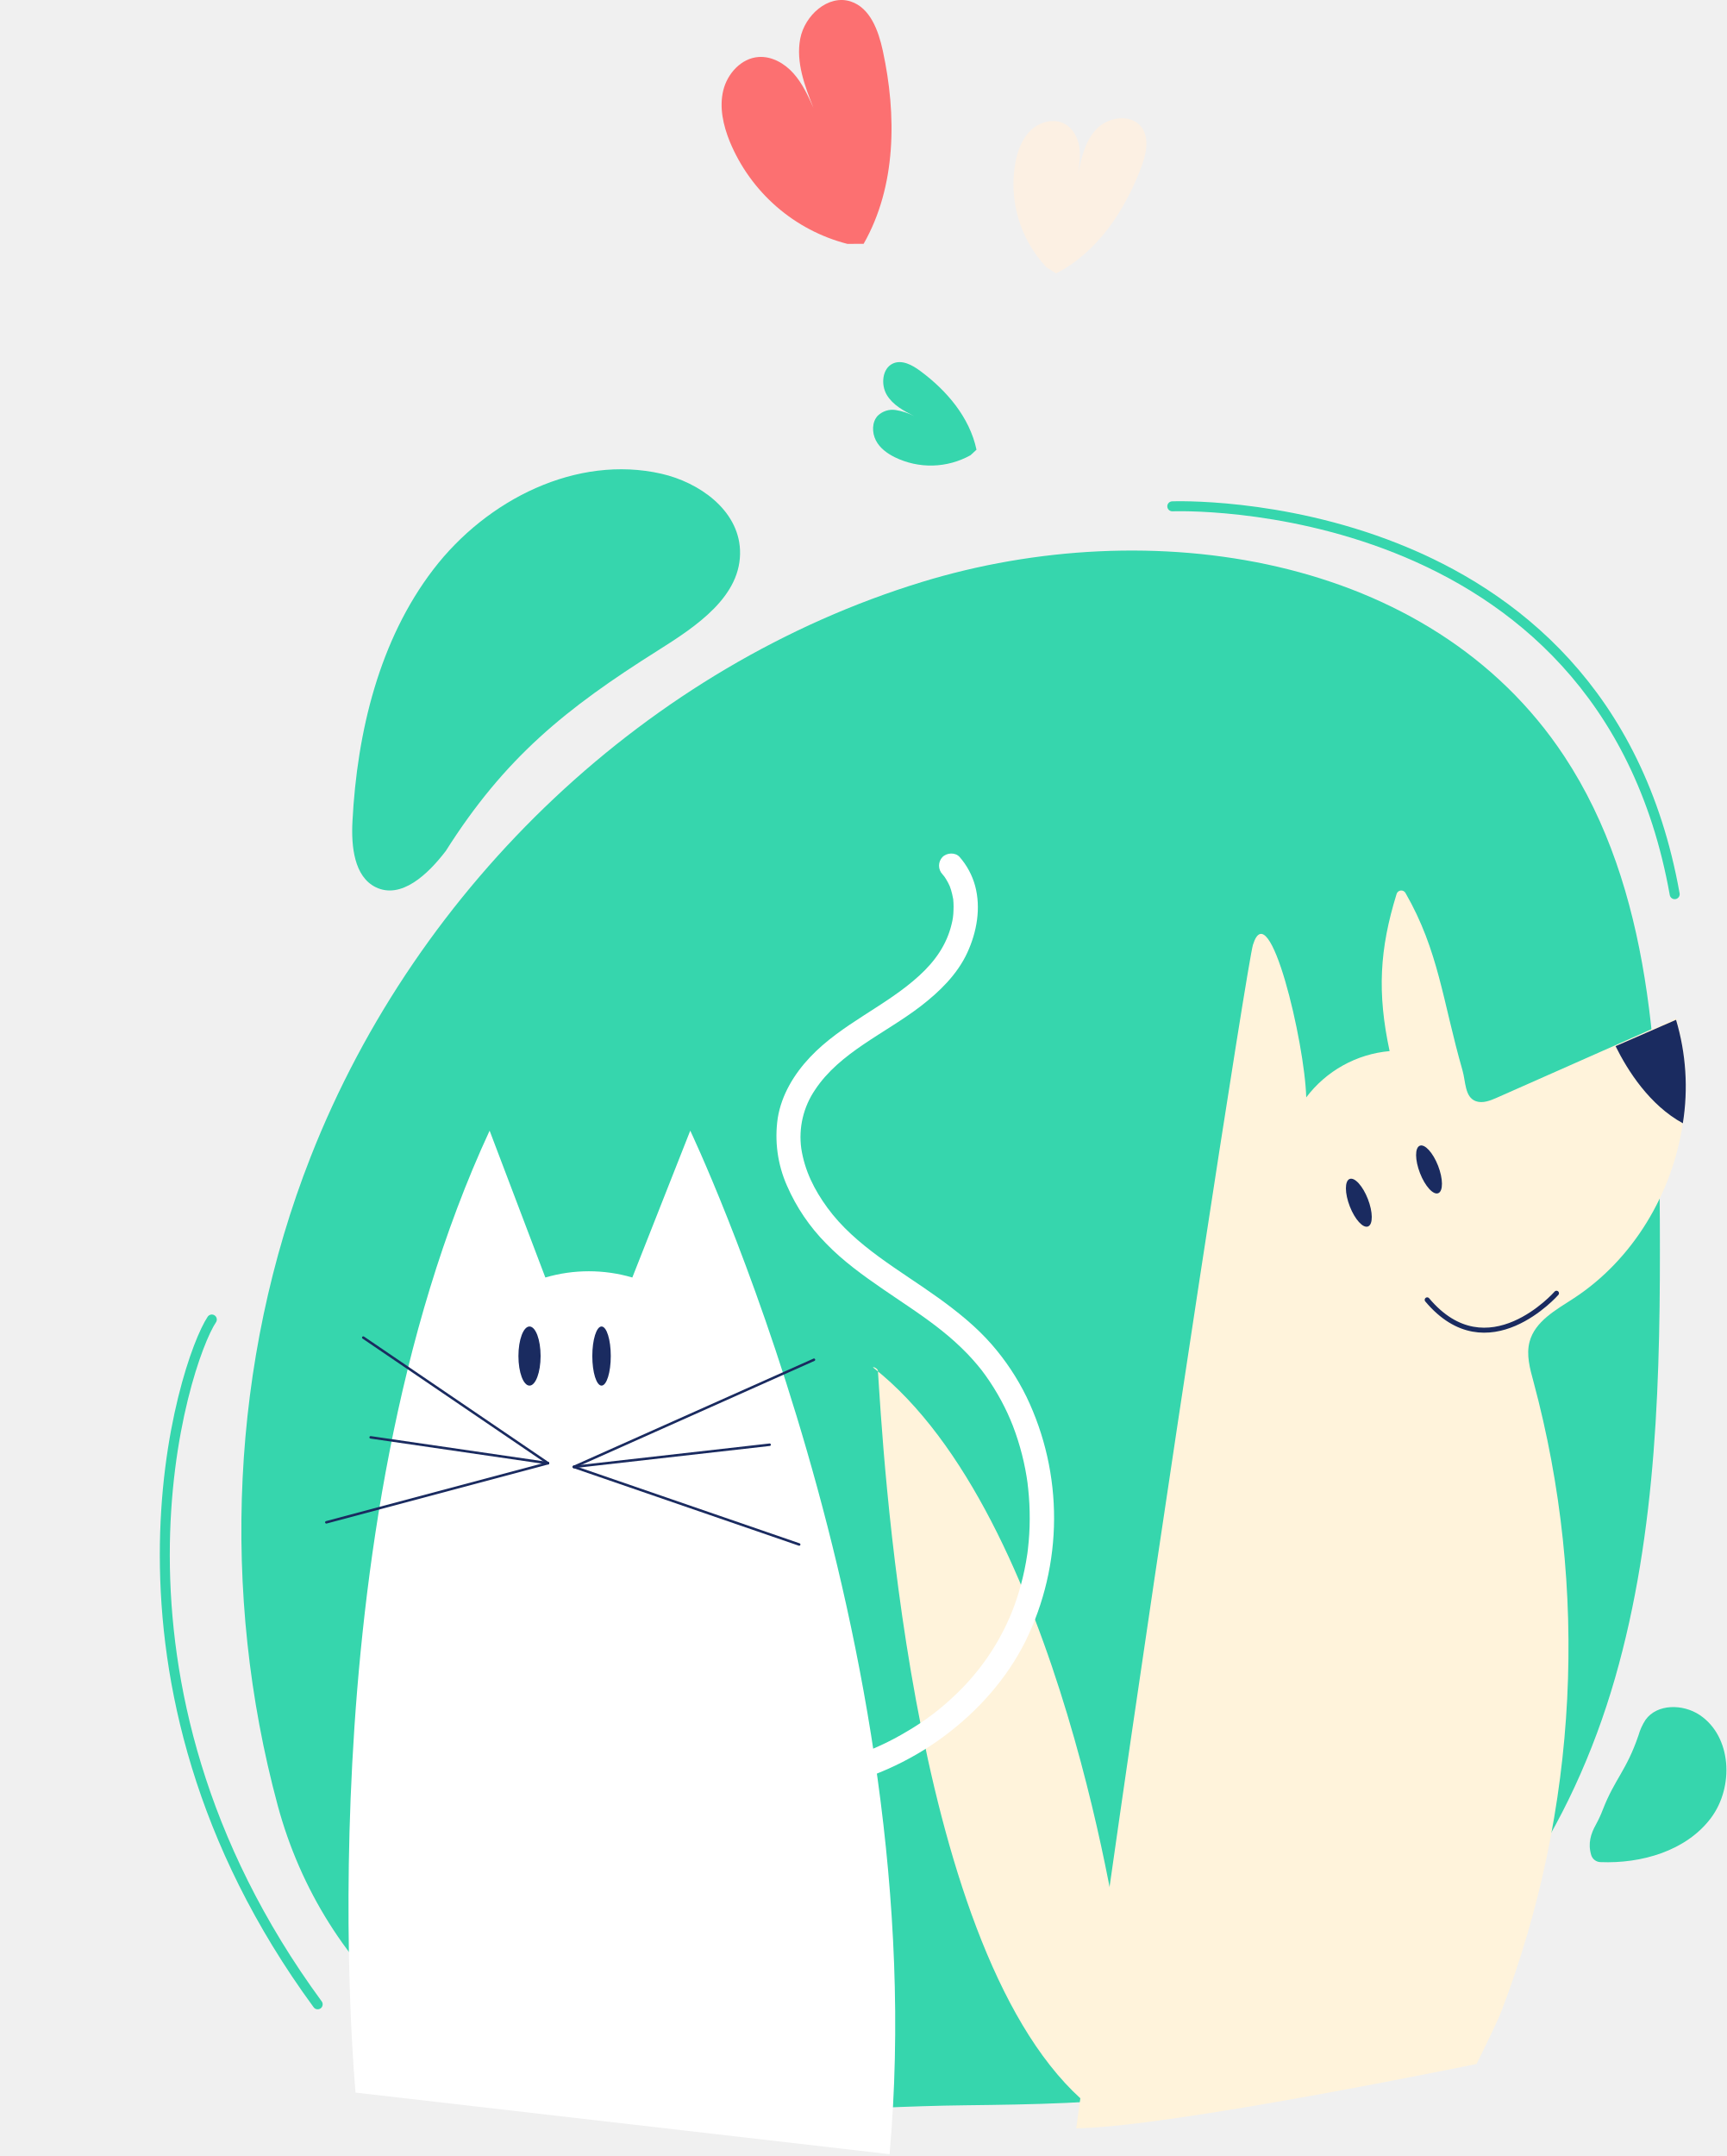
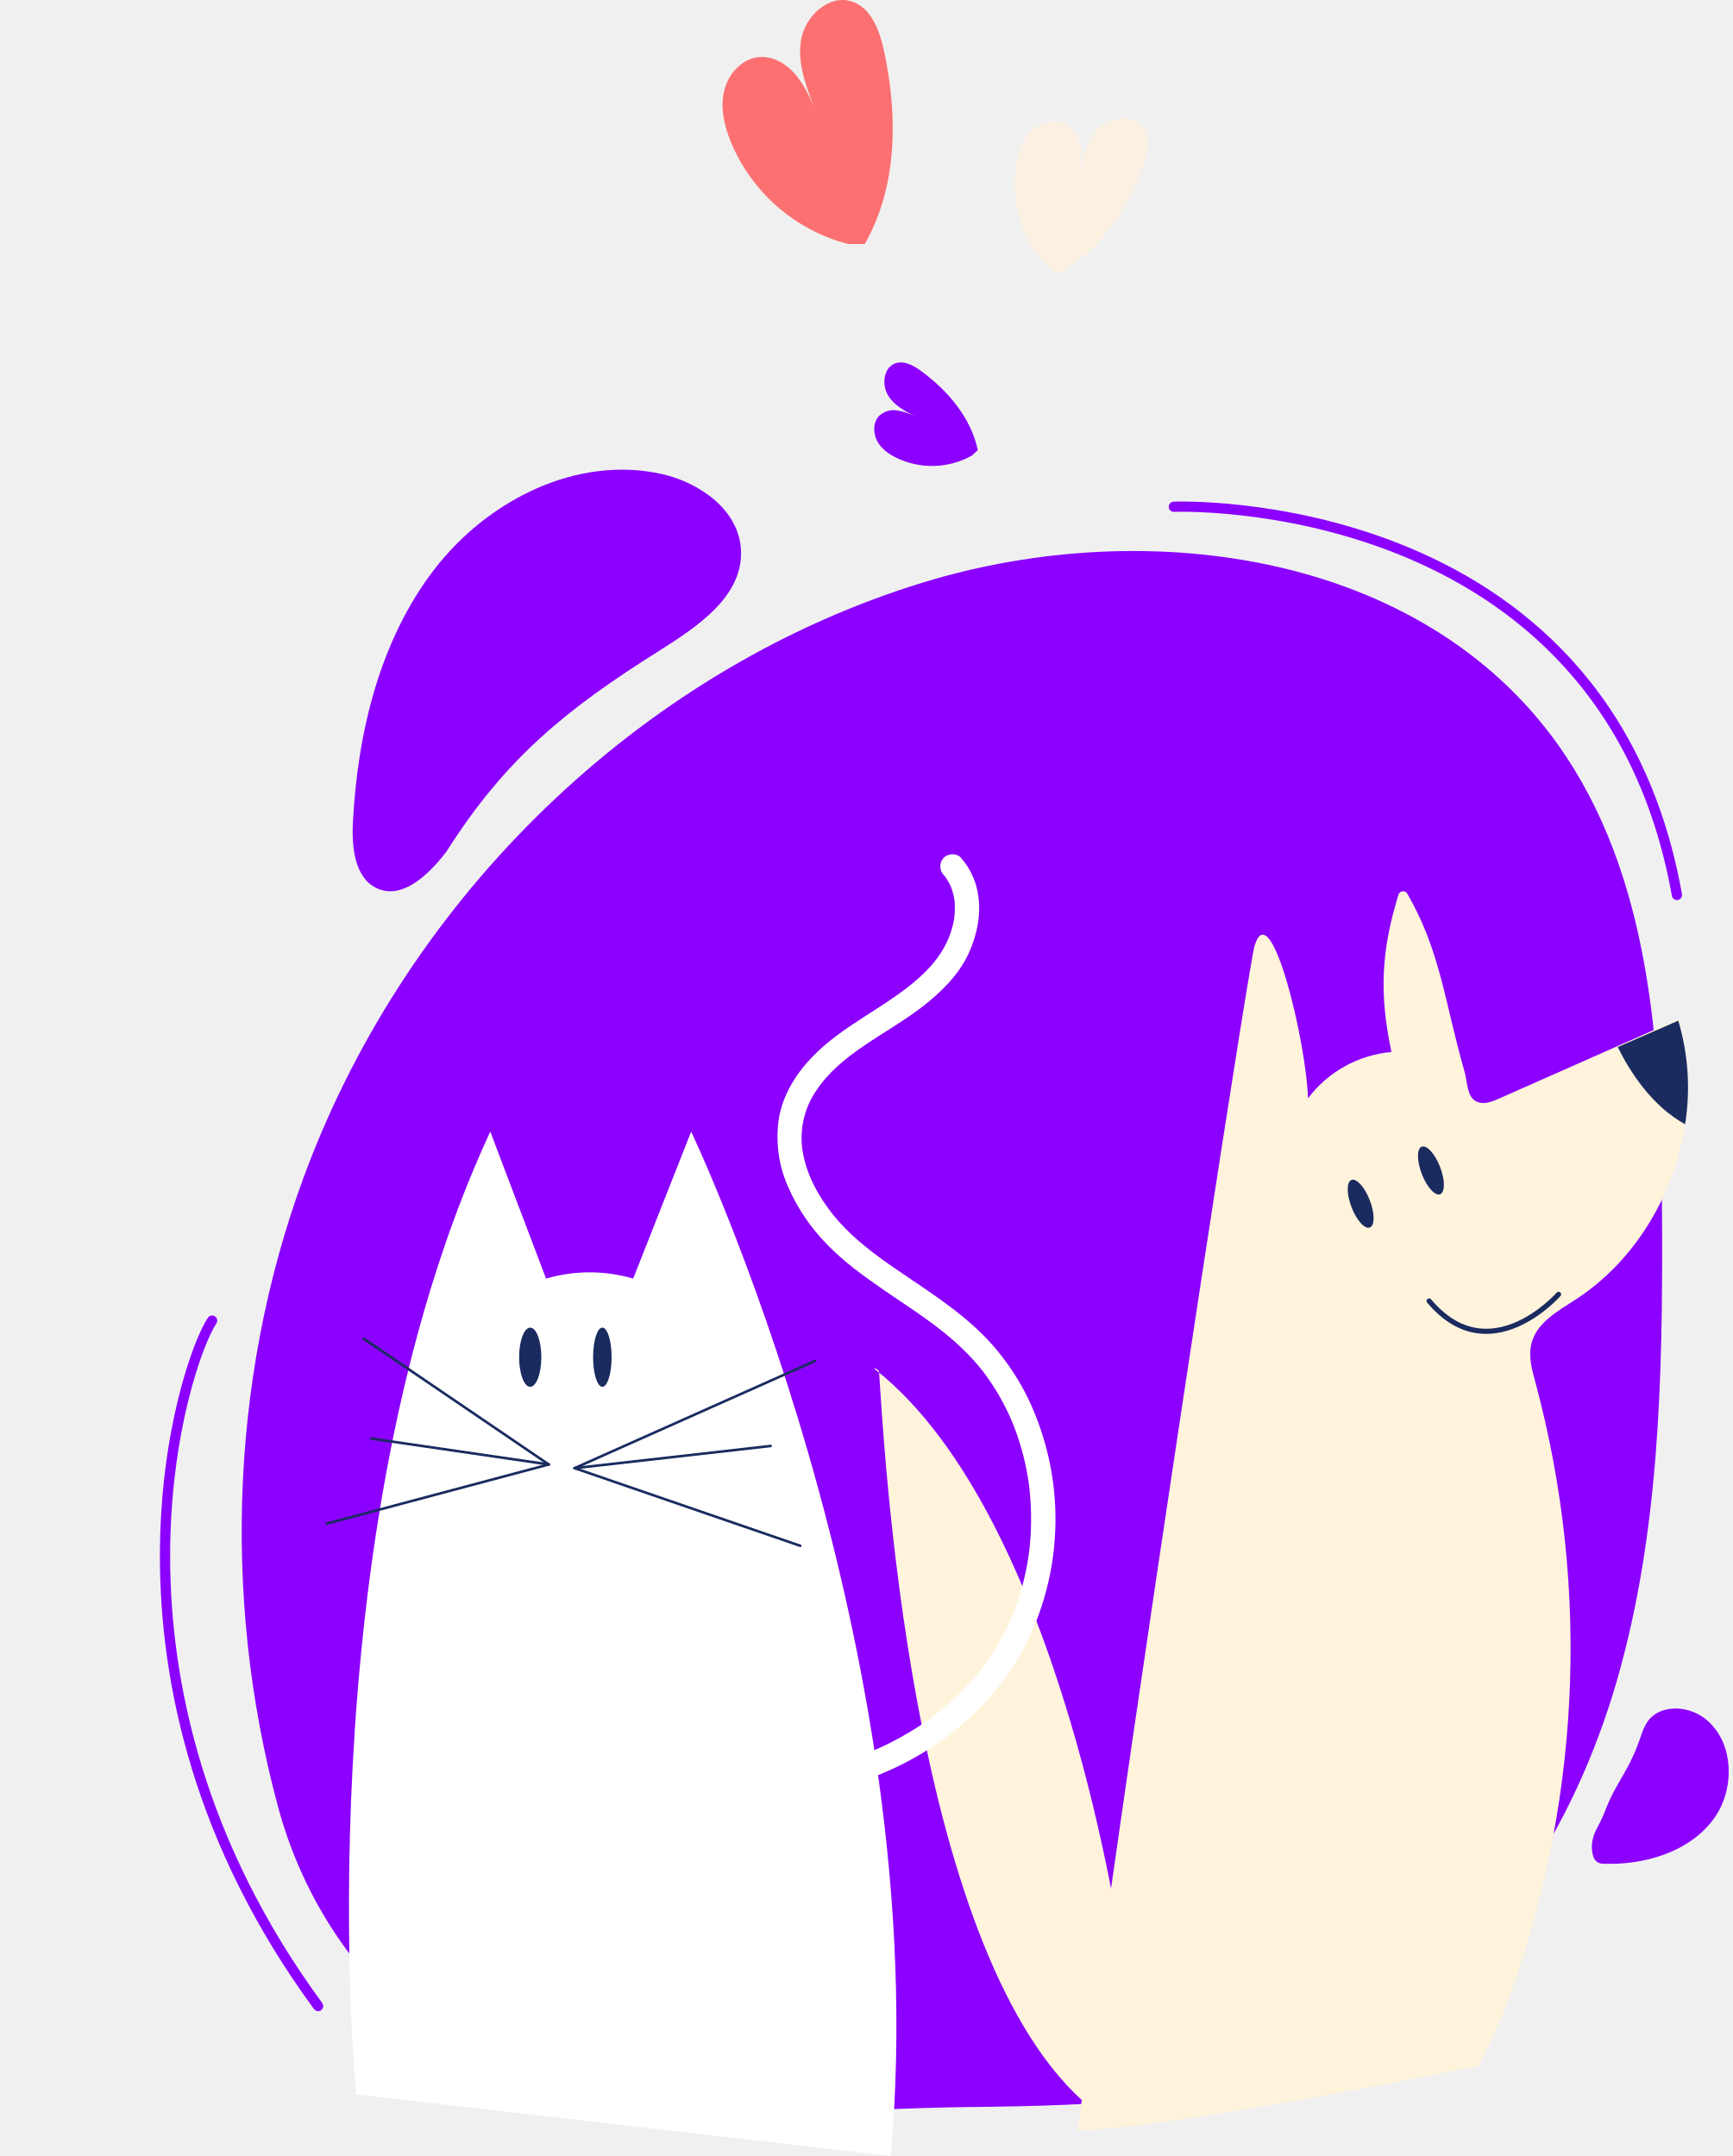
- <svg xmlns="http://www.w3.org/2000/svg" width="346" height="432" viewBox="0 0 346 432" fill="none">
-   <path d="M127.312 422.966C93.366 420.423 64.847 395.867 55.648 361.719C44.18 319.231 46.19 272.693 62.251 231.819C83.796 176.936 130.192 133.318 184.781 116.609C230.268 102.687 286.624 110.812 313.499 151.52C331.028 178.076 332.531 212.351 332.658 244.586C332.795 275.403 332.17 306.709 323.674 336.268C315.177 365.828 297.721 393.778 271.51 408.072C247.929 420.936 220.171 421.528 193.56 421.836C170.257 422.105 148.214 424.532 127.312 422.966Z" fill="#36D6AD" />
-   <path d="M89.284 170.602C101.174 151.792 113.39 141.965 131.895 130.311C139.525 125.503 148.733 119.435 148.309 110.158C147.943 102.14 140.095 96.646 132.563 94.925C115.633 91.068 97.615 100.022 86.827 114.123C76.039 128.223 71.564 146.612 70.638 164.603C70.375 169.568 70.969 175.64 75.298 177.767C80.397 180.272 85.774 175.17 89.284 170.582" fill="#36D6AD" />
-   <path d="M319.83 365.623C320.367 364.648 320.835 363.637 321.231 362.597C323.613 356.458 325.985 354.751 328.372 347.726C328.685 346.623 329.162 345.572 329.787 344.608C332.125 341.349 337.299 341.403 340.642 343.635C347.094 347.941 347.553 358.054 342.911 364.261C337.957 370.877 328.948 373.45 320.748 373.114C320.336 373.1 319.938 372.96 319.61 372.711C319.281 372.463 319.038 372.12 318.913 371.728C318.195 369.349 318.835 367.418 319.83 365.623Z" fill="#36D6AD" />
-   <path d="M337.263 225.107C335.163 239.14 327.285 252.402 315.382 260.156C311.832 262.461 307.631 264.751 306.547 268.857C305.852 271.46 306.62 274.228 307.325 276.806C318.527 318.46 316.292 362.607 300.94 402.905C299.914 405.561 295.927 413.554 295.927 413.554C295.927 413.554 234.368 426.25 215.696 426.45L216.523 420.376L217.447 413.54C218.862 403.012 220.539 390.927 222.392 377.949C233.333 301.084 250.04 192.739 251.115 189.306C254.377 178.828 261.501 208.911 261.788 219.887C263.774 217.255 266.287 215.07 269.166 213.472C272.044 211.874 275.224 210.899 278.5 210.61C275.991 198.921 276.482 190.175 279.9 179.126C279.955 178.942 280.062 178.778 280.209 178.655C280.355 178.532 280.534 178.455 280.724 178.434C280.914 178.412 281.106 178.448 281.276 178.535C281.446 178.623 281.586 178.758 281.68 178.925C288.347 190.503 289.134 200.62 293.102 214.453C293.768 216.762 293.54 219.824 295.786 220.649C297.157 221.137 298.67 220.537 300.002 219.946L323.828 209.399C327.857 207.622 331.89 205.831 335.926 204.028C337.919 210.868 338.376 218.068 337.263 225.107Z" fill="#FFF3DB" />
-   <path d="M224.58 390.941C224.58 390.941 212.664 303.69 175.086 274.085C174.594 273.71 175.908 274.085 175.947 274.67C176.867 287.872 181.853 389.002 216.616 420.527L224.58 390.941Z" fill="#FFF3DB" />
-   <path d="M337.27 225.071C330.598 221.427 326.2 214.509 323.789 209.622C327.825 207.874 331.864 206.114 335.906 204.341C337.912 211.066 338.377 218.147 337.27 225.071Z" fill="#1A2B60" />
-   <path d="M274.143 240.246C275.168 242.872 275.188 245.332 274.186 245.742C273.184 246.152 271.543 244.351 270.522 241.73C269.502 239.109 269.478 236.644 270.479 236.234C271.481 235.824 273.122 237.62 274.143 240.246Z" fill="#1A2B60" />
-   <path d="M288.215 233.585C289.235 236.207 289.254 238.669 288.253 239.079C287.251 239.489 285.61 237.692 284.59 235.064C283.569 232.437 283.545 229.975 284.547 229.57C285.548 229.165 287.189 230.957 288.215 233.585Z" fill="#1A2B60" />
-   <path d="M311.944 259.128C311.944 259.128 298.145 274.866 286.031 260.451" stroke="#1A2B60" stroke-miterlimit="10" stroke-linecap="round" />
-   <path d="M71.262 419.295C71.262 419.295 60.531 307.603 98.127 226.552L109.296 255.976C114.987 254.305 121.037 254.305 126.728 255.976L138.337 226.552C138.337 226.552 187.428 329.488 178.283 431.633L71.262 419.295Z" fill="white" />
-   <path d="M108.344 271.714C108.344 274.988 107.35 277.637 106.122 277.637C104.895 277.637 103.901 274.988 103.901 271.714C103.901 268.44 104.895 265.791 106.122 265.791C107.35 265.791 108.344 268.426 108.344 271.714Z" fill="#1A2B60" />
-   <path d="M122.41 271.714C122.41 274.988 121.581 277.637 120.559 277.637C119.536 277.637 118.708 274.988 118.708 271.714C118.708 268.44 119.536 265.791 120.559 265.791C121.581 265.791 122.41 268.426 122.41 271.714Z" fill="#1A2B60" />
-   <path d="M109.824 293.184L72.806 268.012" stroke="#1A2B60" stroke-width="0.5" stroke-miterlimit="10" stroke-linecap="round" />
-   <path d="M109.824 293.185L65.402 305.03" stroke="#1A2B60" stroke-width="0.5" stroke-miterlimit="10" stroke-linecap="round" />
-   <path d="M109.824 293.185L74.286 288.002" stroke="#1A2B60" stroke-width="0.5" stroke-miterlimit="10" stroke-linecap="round" />
-   <path d="M115.007 293.925L163.131 272.454" stroke="#1A2B60" stroke-width="0.5" stroke-miterlimit="10" stroke-linecap="round" />
-   <path d="M115.007 293.925L160.169 309.472" stroke="#1A2B60" stroke-width="0.5" stroke-miterlimit="10" stroke-linecap="round" />
-   <path d="M115.007 293.925L154.246 289.482" stroke="#1A2B60" stroke-width="0.5" stroke-miterlimit="10" stroke-linecap="round" />
-   <path d="M140.455 358.597C157.174 362.023 175.322 358.157 189.084 347.983C195.892 342.942 201.727 336.468 205.535 328.824C209.264 321.219 211.22 312.858 211.254 304.377C211.287 295.897 209.398 287.521 205.73 279.886C203.877 276.104 201.539 272.583 198.776 269.413C195.639 265.816 191.895 262.817 188.038 260.042C180.35 254.507 171.432 249.701 165.805 241.974C163.17 238.357 161.268 234.55 160.587 230.121C160.022 225.997 161.005 221.81 163.345 218.376C168.305 210.85 177.389 207.091 184.493 201.635C188.267 198.733 191.836 195.273 193.859 190.898C195.77 186.748 196.626 181.976 195.43 177.494C194.845 175.358 193.784 173.385 192.328 171.724C191.472 170.745 189.77 170.838 188.889 171.724C188.445 172.189 188.197 172.809 188.197 173.454C188.197 174.099 188.445 174.719 188.889 175.184C189.157 175.474 189.392 175.792 189.59 176.133C189.858 176.563 190.097 177.011 190.305 177.474C190.168 177.166 190.339 177.548 190.353 177.592C190.441 177.827 190.523 178.081 190.601 178.306C190.771 178.873 190.907 179.45 191.01 180.034C191.151 180.822 191.01 179.603 191.053 180.401C191.053 180.572 191.083 180.743 191.092 180.89C191.119 181.408 191.119 181.928 191.092 182.446C191.077 183.373 190.949 184.295 190.713 185.192C189.74 189.263 187.435 192.562 184.255 195.469C177.573 201.61 168.694 205.104 162.343 211.833C159.163 215.205 156.624 219.37 155.875 224.019C155.198 228.629 155.84 233.338 157.728 237.594C159.604 241.896 162.256 245.812 165.548 249.143C168.952 252.677 173.002 255.584 177.034 258.358C181.065 261.133 185.067 263.663 188.821 266.678C190.624 268.114 192.333 269.665 193.937 271.322C194.586 272 195.213 272.7 195.819 273.421C196.563 274.302 196.874 274.708 197.477 275.545C198.666 277.2 199.744 278.931 200.706 280.728C201.572 282.34 202.338 284.003 203.002 285.71C204.442 289.465 205.437 293.377 205.968 297.366C205.919 297.004 205.968 297.43 205.968 297.484C205.997 297.738 206.031 297.973 206.06 298.252C206.114 298.742 206.162 299.275 206.201 299.789C206.286 300.817 206.338 301.848 206.357 302.882C206.405 304.861 206.343 306.841 206.172 308.813C206.128 309.302 206.075 309.841 206.017 310.355C205.987 310.609 205.958 310.844 205.924 311.123C205.978 310.731 205.9 311.275 205.89 311.368C205.735 312.431 205.547 313.488 205.326 314.539C204.925 316.473 204.415 318.383 203.799 320.26C203.502 321.16 203.182 322.046 202.827 322.927C202.472 323.807 202.228 324.395 201.747 325.408C199.198 330.817 195.652 335.689 191.297 339.766C188.421 342.515 185.233 344.913 181.799 346.911C178.402 348.958 174.794 350.626 171.038 351.888C163.427 354.504 155.352 355.463 147.346 354.702C145.471 354.534 143.609 354.253 141.768 353.86C141.147 353.703 140.49 353.793 139.933 354.111C139.376 354.429 138.962 354.951 138.777 355.568C138.447 356.777 139.181 358.313 140.474 358.578L140.455 358.597Z" fill="white" />
-   <path d="M234.945 101.452C234.945 101.452 321.153 97.964 335.635 179.168" stroke="#36D6AD" stroke-width="2" stroke-miterlimit="10" stroke-linecap="round" />
-   <path d="M169.82 48.864C164.579 47.519 159.72 44.966 155.63 41.406C151.539 37.847 148.328 33.379 146.252 28.355C144.944 25.12 144.133 21.531 144.948 18.138C145.764 14.745 148.561 11.667 152.023 11.421C154.684 11.23 157.248 12.703 159.025 14.701C160.802 16.699 161.954 19.184 163.033 21.624C161.276 17.205 159.493 12.467 160.372 7.783C161.251 3.099 165.982 -1.178 170.494 0.295C174.4 1.567 176.045 6.114 176.919 10.115C179.737 23.092 179.649 37.34 173.082 48.859" fill="#FC7071" />
-   <path d="M209.702 53.538C207.095 50.758 205.178 47.414 204.102 43.772C203.027 40.13 202.822 36.29 203.504 32.556C203.958 30.161 204.843 27.751 206.622 26.071C208.402 24.392 211.244 23.652 213.394 24.823C215.05 25.724 216.014 27.56 216.305 29.407C216.597 31.253 216.305 33.139 216.053 34.985C216.696 31.723 217.437 28.275 219.75 25.861C222.064 23.446 226.502 22.746 228.647 25.322C230.476 27.546 229.73 30.842 228.717 33.531C225.44 42.209 219.958 50.531 211.654 54.787" fill="#FCF0E3" />
-   <path d="M194.508 91.214C192.181 92.503 189.598 93.211 186.963 93.28C184.327 93.35 181.713 92.779 179.326 91.613C177.802 90.854 176.335 89.794 175.54 88.246C174.745 86.698 174.726 84.598 175.895 83.317C176.372 82.855 176.943 82.511 177.564 82.31C178.186 82.109 178.843 82.055 179.487 82.153C180.773 82.359 182.021 82.768 183.188 83.366C181.115 82.311 178.929 81.158 177.717 79.107C176.506 77.056 176.813 73.847 178.919 72.856C180.736 71.999 182.819 73.127 184.442 74.335C189.691 78.215 194.314 83.563 195.706 90.109" fill="#36D6AD" />
-   <path d="M42.452 264.393C36.844 272.786 15.861 336.436 63.668 401.609" stroke="#36D6AD" stroke-width="2" stroke-miterlimit="10" stroke-linecap="round" />
+ <svg xmlns="http://www.w3.org/2000/svg" width="339" height="422" viewBox="0 0 339 422" fill="none">
+   <path d="M124.473 413.526C91.284 411.039 63.401 387.032 54.407 353.646C43.195 312.106 45.161 266.606 60.863 226.645C81.928 172.986 127.288 130.342 180.658 114.005C225.131 100.395 280.229 108.338 306.504 148.137C323.642 174.101 325.112 207.611 325.236 239.127C325.369 269.256 324.758 299.863 316.452 328.763C308.145 357.663 291.079 384.99 265.452 398.964C242.398 411.542 215.259 412.12 189.242 412.422C166.459 412.685 144.908 415.057 124.473 413.526Z" fill="#8B00FF" />
+   <path d="M87.291 166.796C98.915 148.405 110.859 138.798 128.951 127.403C136.41 122.703 145.413 116.771 144.998 107.7C144.641 99.861 136.968 94.49 129.604 92.808C113.051 89.037 95.436 97.791 84.889 111.577C74.341 125.362 69.966 143.34 69.061 160.931C68.803 165.785 69.385 171.721 73.617 173.801C78.602 176.249 83.859 171.261 87.291 166.776" fill="#8B00FF" />
+   <path d="M312.694 357.465C313.219 356.512 313.676 355.523 314.063 354.507C316.392 348.505 318.711 346.835 321.044 339.968C321.351 338.889 321.817 337.861 322.428 336.919C324.714 333.733 329.772 333.785 333.041 335.968C339.349 340.177 339.798 350.065 335.26 356.133C330.416 362.601 321.607 365.117 313.591 364.789C313.188 364.776 312.799 364.638 312.478 364.395C312.157 364.153 311.919 363.817 311.797 363.434C311.095 361.108 311.72 359.22 312.694 357.465Z" fill="#8B00FF" />
+   <path d="M329.738 220.084C327.684 233.804 319.983 246.77 308.345 254.351C304.874 256.604 300.767 258.843 299.707 262.858C299.027 265.402 299.778 268.109 300.468 270.629C311.42 311.353 309.235 354.516 294.226 393.914C293.222 396.511 289.324 404.326 289.324 404.326C289.324 404.326 229.139 416.738 210.884 416.933L211.692 410.995L212.595 404.311C213.979 394.019 215.619 382.204 217.43 369.515C228.126 294.365 244.461 188.438 245.512 185.082C248.702 174.837 255.666 204.249 255.947 214.981C257.889 212.407 260.346 210.27 263.16 208.708C265.974 207.146 269.083 206.193 272.286 205.91C269.833 194.482 270.313 185.932 273.655 175.129C273.708 174.949 273.813 174.789 273.956 174.669C274.1 174.548 274.275 174.473 274.461 174.452C274.646 174.431 274.834 174.466 275 174.551C275.166 174.637 275.304 174.77 275.395 174.933C281.913 186.252 282.683 196.143 286.562 209.667C287.213 211.925 286.99 214.919 289.186 215.725C290.527 216.203 292.005 215.616 293.308 215.038L316.602 204.727C320.542 202.989 324.485 201.238 328.43 199.475C330.379 206.163 330.826 213.202 329.738 220.084Z" fill="#FFF3DB" />
+   <path d="M219.569 382.217C219.569 382.217 207.919 296.913 171.179 267.968C170.698 267.602 171.983 267.968 172.021 268.54C172.921 281.448 177.796 380.321 211.783 411.142L219.569 382.217Z" fill="#FFF3DB" />
+   <path d="M329.745 220.048C323.222 216.485 318.922 209.722 316.565 204.943C320.511 203.235 324.46 201.514 328.412 199.78C330.373 206.356 330.828 213.278 329.745 220.048Z" fill="#1A2B60" />
+   <path d="M268.027 234.885C269.03 237.452 269.048 239.857 268.069 240.258C267.09 240.659 265.485 238.898 264.487 236.336C263.489 233.773 263.466 231.363 264.445 230.962C265.425 230.561 267.029 232.318 268.027 234.885Z" fill="#1A2B60" />
+   <path d="M281.784 228.372C282.782 230.936 282.801 233.342 281.821 233.744C280.842 234.145 279.238 232.387 278.24 229.818C277.242 227.249 277.219 224.843 278.198 224.447C279.177 224.05 280.782 225.803 281.784 228.372Z" fill="#1A2B60" />
+   <path d="M304.983 253.345C304.983 253.345 291.492 268.731 279.648 254.638" stroke="#1A2B60" stroke-miterlimit="10" stroke-linecap="round" />
+   <path d="M69.671 409.938C69.671 409.938 59.181 300.739 95.937 221.496L106.857 250.264C112.421 248.63 118.336 248.63 123.9 250.264L135.25 221.496C135.25 221.496 183.246 322.135 174.304 422L69.671 409.938Z" fill="white" />
+   <path d="M105.926 265.65C105.926 268.851 104.954 271.441 103.755 271.441C102.555 271.441 101.583 268.851 101.583 265.65C101.583 262.449 102.555 259.859 103.755 259.859C104.954 259.859 105.926 262.435 105.926 265.65Z" fill="#1A2B60" />
+   <path d="M119.679 265.65C119.679 268.851 118.869 271.441 117.869 271.441C116.869 271.441 116.06 268.851 116.06 265.65C116.06 262.449 116.869 259.859 117.869 259.859C118.869 259.859 119.679 262.435 119.679 265.65Z" fill="#1A2B60" />
+   <path d="M107.373 286.641L71.181 262.03" stroke="#1A2B60" stroke-width="0.5" stroke-miterlimit="10" stroke-linecap="round" />
+   <path d="M107.374 286.641L63.943 298.222" stroke="#1A2B60" stroke-width="0.5" stroke-miterlimit="10" stroke-linecap="round" />
+   <path d="M107.372 286.641L72.628 281.574" stroke="#1A2B60" stroke-width="0.5" stroke-miterlimit="10" stroke-linecap="round" />
+   <path d="M112.44 287.364L159.49 266.373" stroke="#1A2B60" stroke-width="0.5" stroke-miterlimit="10" stroke-linecap="round" />
+   <path d="M112.44 287.365L156.595 302.566" stroke="#1A2B60" stroke-width="0.5" stroke-miterlimit="10" stroke-linecap="round" />
+   <path d="M112.44 287.366L150.804 283.022" stroke="#1A2B60" stroke-width="0.5" stroke-miterlimit="10" stroke-linecap="round" />
+   <path d="M137.322 350.594C153.668 353.943 171.411 350.163 184.866 340.216C191.522 335.288 197.227 328.958 200.95 321.485C204.596 314.049 206.508 305.875 206.541 297.584C206.574 289.293 204.727 281.104 201.14 273.639C199.329 269.942 197.043 266.499 194.341 263.4C191.275 259.884 187.614 256.951 183.844 254.238C176.327 248.827 167.607 244.128 162.107 236.573C159.53 233.037 157.671 229.315 157.005 224.985C156.452 220.953 157.414 216.859 159.701 213.502C164.55 206.144 173.431 202.469 180.378 197.134C184.067 194.297 187.557 190.914 189.535 186.637C191.403 182.58 192.24 177.915 191.07 173.532C190.498 171.444 189.461 169.515 188.037 167.891C187.2 166.934 185.536 167.025 184.676 167.891C184.241 168.346 183.999 168.952 183.999 169.582C183.999 170.213 184.241 170.819 184.676 171.274C184.937 171.557 185.167 171.868 185.36 172.202C185.623 172.622 185.856 173.06 186.059 173.513C185.926 173.211 186.092 173.585 186.107 173.628C186.192 173.857 186.273 174.106 186.349 174.326C186.515 174.881 186.649 175.445 186.749 176.015C186.886 176.786 186.749 175.594 186.791 176.374C186.791 176.542 186.82 176.709 186.829 176.853C186.855 177.359 186.855 177.867 186.829 178.374C186.814 179.281 186.689 180.182 186.459 181.058C185.508 185.039 183.254 188.264 180.145 191.106C173.612 197.11 164.931 200.526 158.721 207.105C155.612 210.402 153.13 214.473 152.398 219.019C151.736 223.526 152.364 228.13 154.21 232.291C156.044 236.497 158.636 240.325 161.855 243.583C165.183 247.037 169.143 249.879 173.084 252.592C177.026 255.305 180.939 257.778 184.609 260.726C186.371 262.13 188.042 263.646 189.611 265.266C190.245 265.93 190.858 266.614 191.451 267.319C192.178 268.18 192.482 268.577 193.072 269.395C194.234 271.013 195.288 272.705 196.229 274.462C197.075 276.038 197.824 277.665 198.473 279.333C199.881 283.004 200.854 286.829 201.373 290.73C201.325 290.376 201.373 290.792 201.373 290.844C201.402 291.093 201.435 291.323 201.463 291.596C201.516 292.074 201.563 292.596 201.601 293.098C201.684 294.103 201.734 295.111 201.753 296.122C201.8 298.057 201.74 299.993 201.573 301.921C201.53 302.399 201.478 302.925 201.421 303.428C201.392 303.677 201.363 303.906 201.33 304.179C201.382 303.796 201.306 304.327 201.297 304.418C201.145 305.458 200.961 306.492 200.745 307.519C200.353 309.41 199.855 311.277 199.253 313.112C198.963 313.992 198.649 314.858 198.302 315.719C197.955 316.581 197.717 317.155 197.246 318.145C194.754 323.433 191.287 328.197 187.029 332.183C184.217 334.87 181.101 337.215 177.744 339.168C174.422 341.169 170.894 342.801 167.222 344.034C159.782 346.592 151.887 347.529 144.059 346.785C142.226 346.621 140.405 346.346 138.606 345.962C137.998 345.809 137.356 345.897 136.811 346.208C136.267 346.519 135.862 347.029 135.682 347.632C135.358 348.814 136.076 350.316 137.341 350.575L137.322 350.594Z" fill="white" />
+   <path d="M229.703 99.188C229.703 99.188 313.987 95.778 328.146 175.17" stroke="#8B00FF" stroke-width="2" stroke-miterlimit="10" stroke-linecap="round" />
+   <path d="M166.031 47.774C160.907 46.459 156.157 43.962 152.157 40.482C148.158 37.002 145.019 32.634 142.989 27.723C141.71 24.559 140.917 21.05 141.715 17.733C142.512 14.416 145.247 11.406 148.631 11.166C151.233 10.979 153.739 12.419 155.477 14.373C157.214 16.327 158.341 18.756 159.396 21.141C157.677 16.821 155.935 12.189 156.794 7.609C157.654 3.03 162.279 -1.151 166.69 0.289C170.509 1.532 172.117 5.977 172.972 9.889C175.726 22.577 175.64 36.507 169.22 47.769" fill="#FC7071" />
+   <path d="M205.023 52.342C202.475 49.624 200.601 46.355 199.549 42.795C198.497 39.234 198.297 35.48 198.964 31.829C199.408 29.487 200.273 27.131 202.013 25.489C203.753 23.847 206.531 23.123 208.633 24.268C210.252 25.149 211.194 26.945 211.48 28.75C211.765 30.555 211.48 32.399 211.233 34.204C211.861 31.015 212.586 27.644 214.848 25.283C217.109 22.922 221.449 22.238 223.546 24.756C225.334 26.93 224.605 30.153 223.614 32.782C220.41 41.267 215.051 49.402 206.932 53.563" fill="#FCF0E3" />
+   <path d="M190.168 89.179C187.893 90.44 185.367 91.132 182.791 91.2C180.214 91.267 177.658 90.709 175.325 89.569C173.835 88.827 172.4 87.791 171.623 86.278C170.846 84.764 170.827 82.711 171.97 81.458C172.437 81.007 172.994 80.671 173.602 80.474C174.21 80.277 174.852 80.225 175.482 80.321C176.739 80.522 177.959 80.922 179.1 81.507C177.074 80.475 174.936 79.347 173.752 77.343C172.567 75.338 172.868 72.2 174.927 71.231C176.704 70.393 178.74 71.497 180.327 72.677C185.458 76.47 189.979 81.699 191.339 88.1" fill="#8B00FF" />
+   <path d="M41.505 258.492C36.022 266.698 15.507 328.928 62.247 392.647" stroke="#8B00FF" stroke-width="2" stroke-miterlimit="10" stroke-linecap="round" />
</svg>
